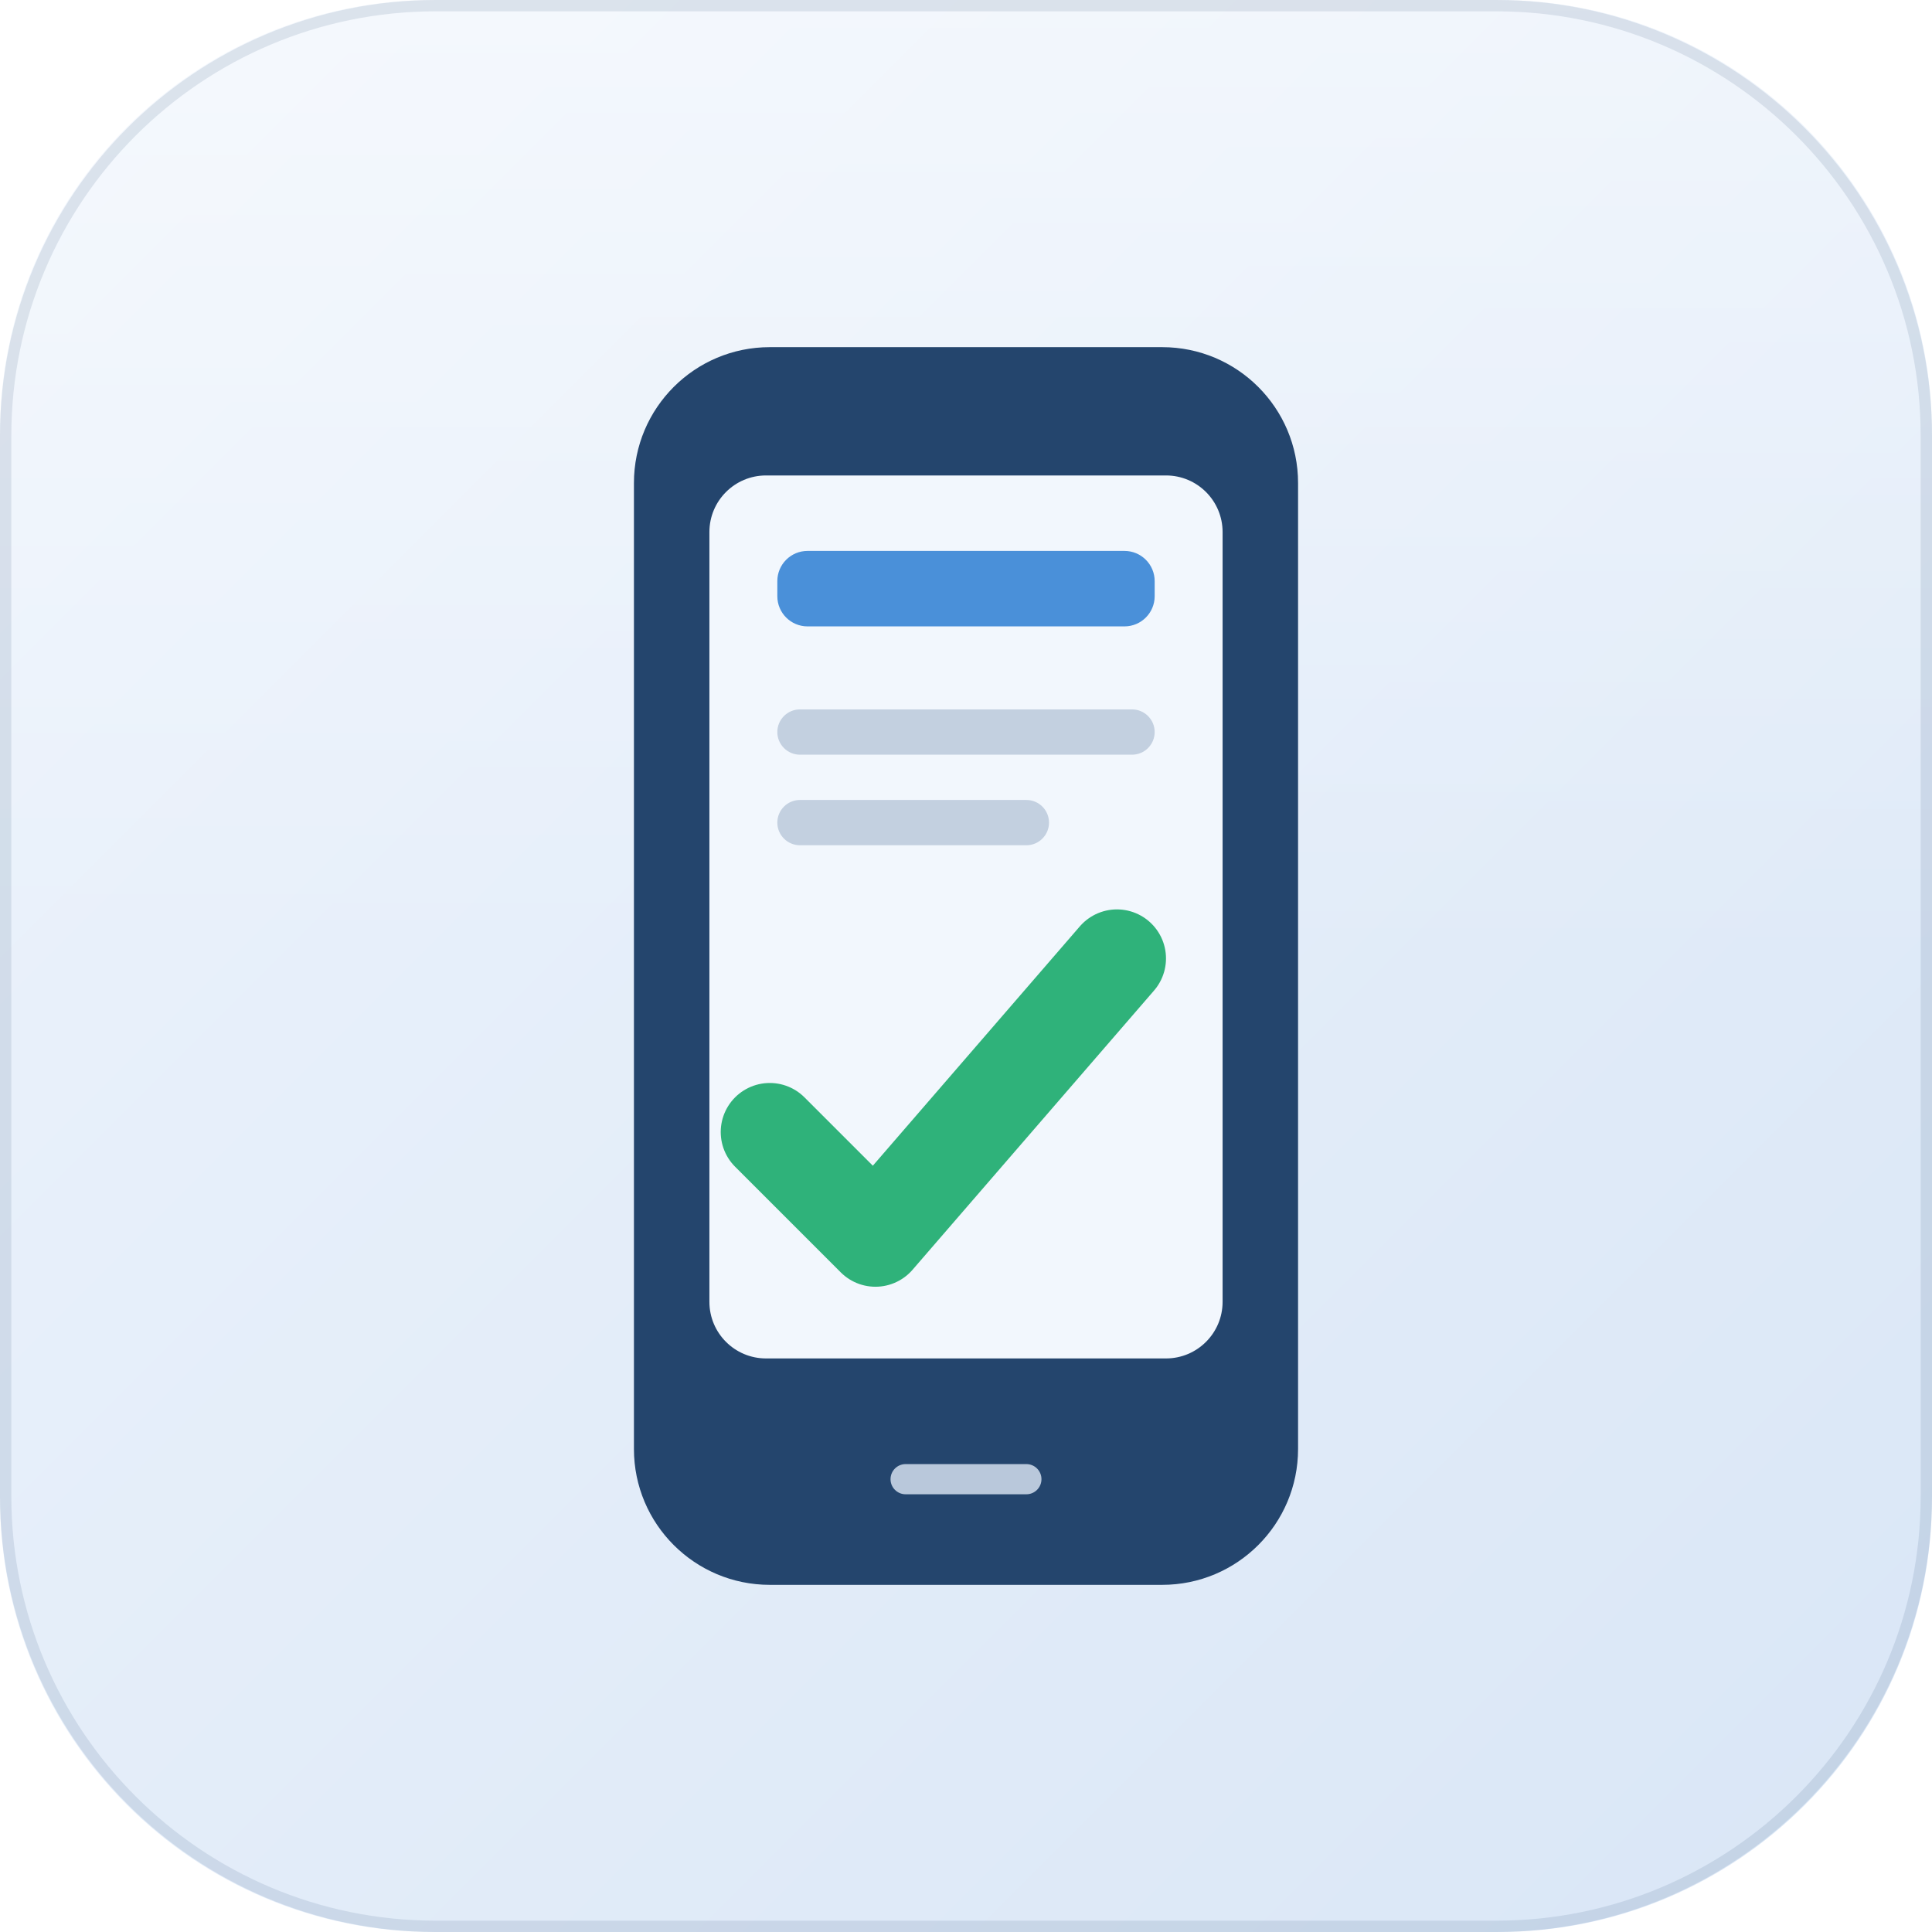
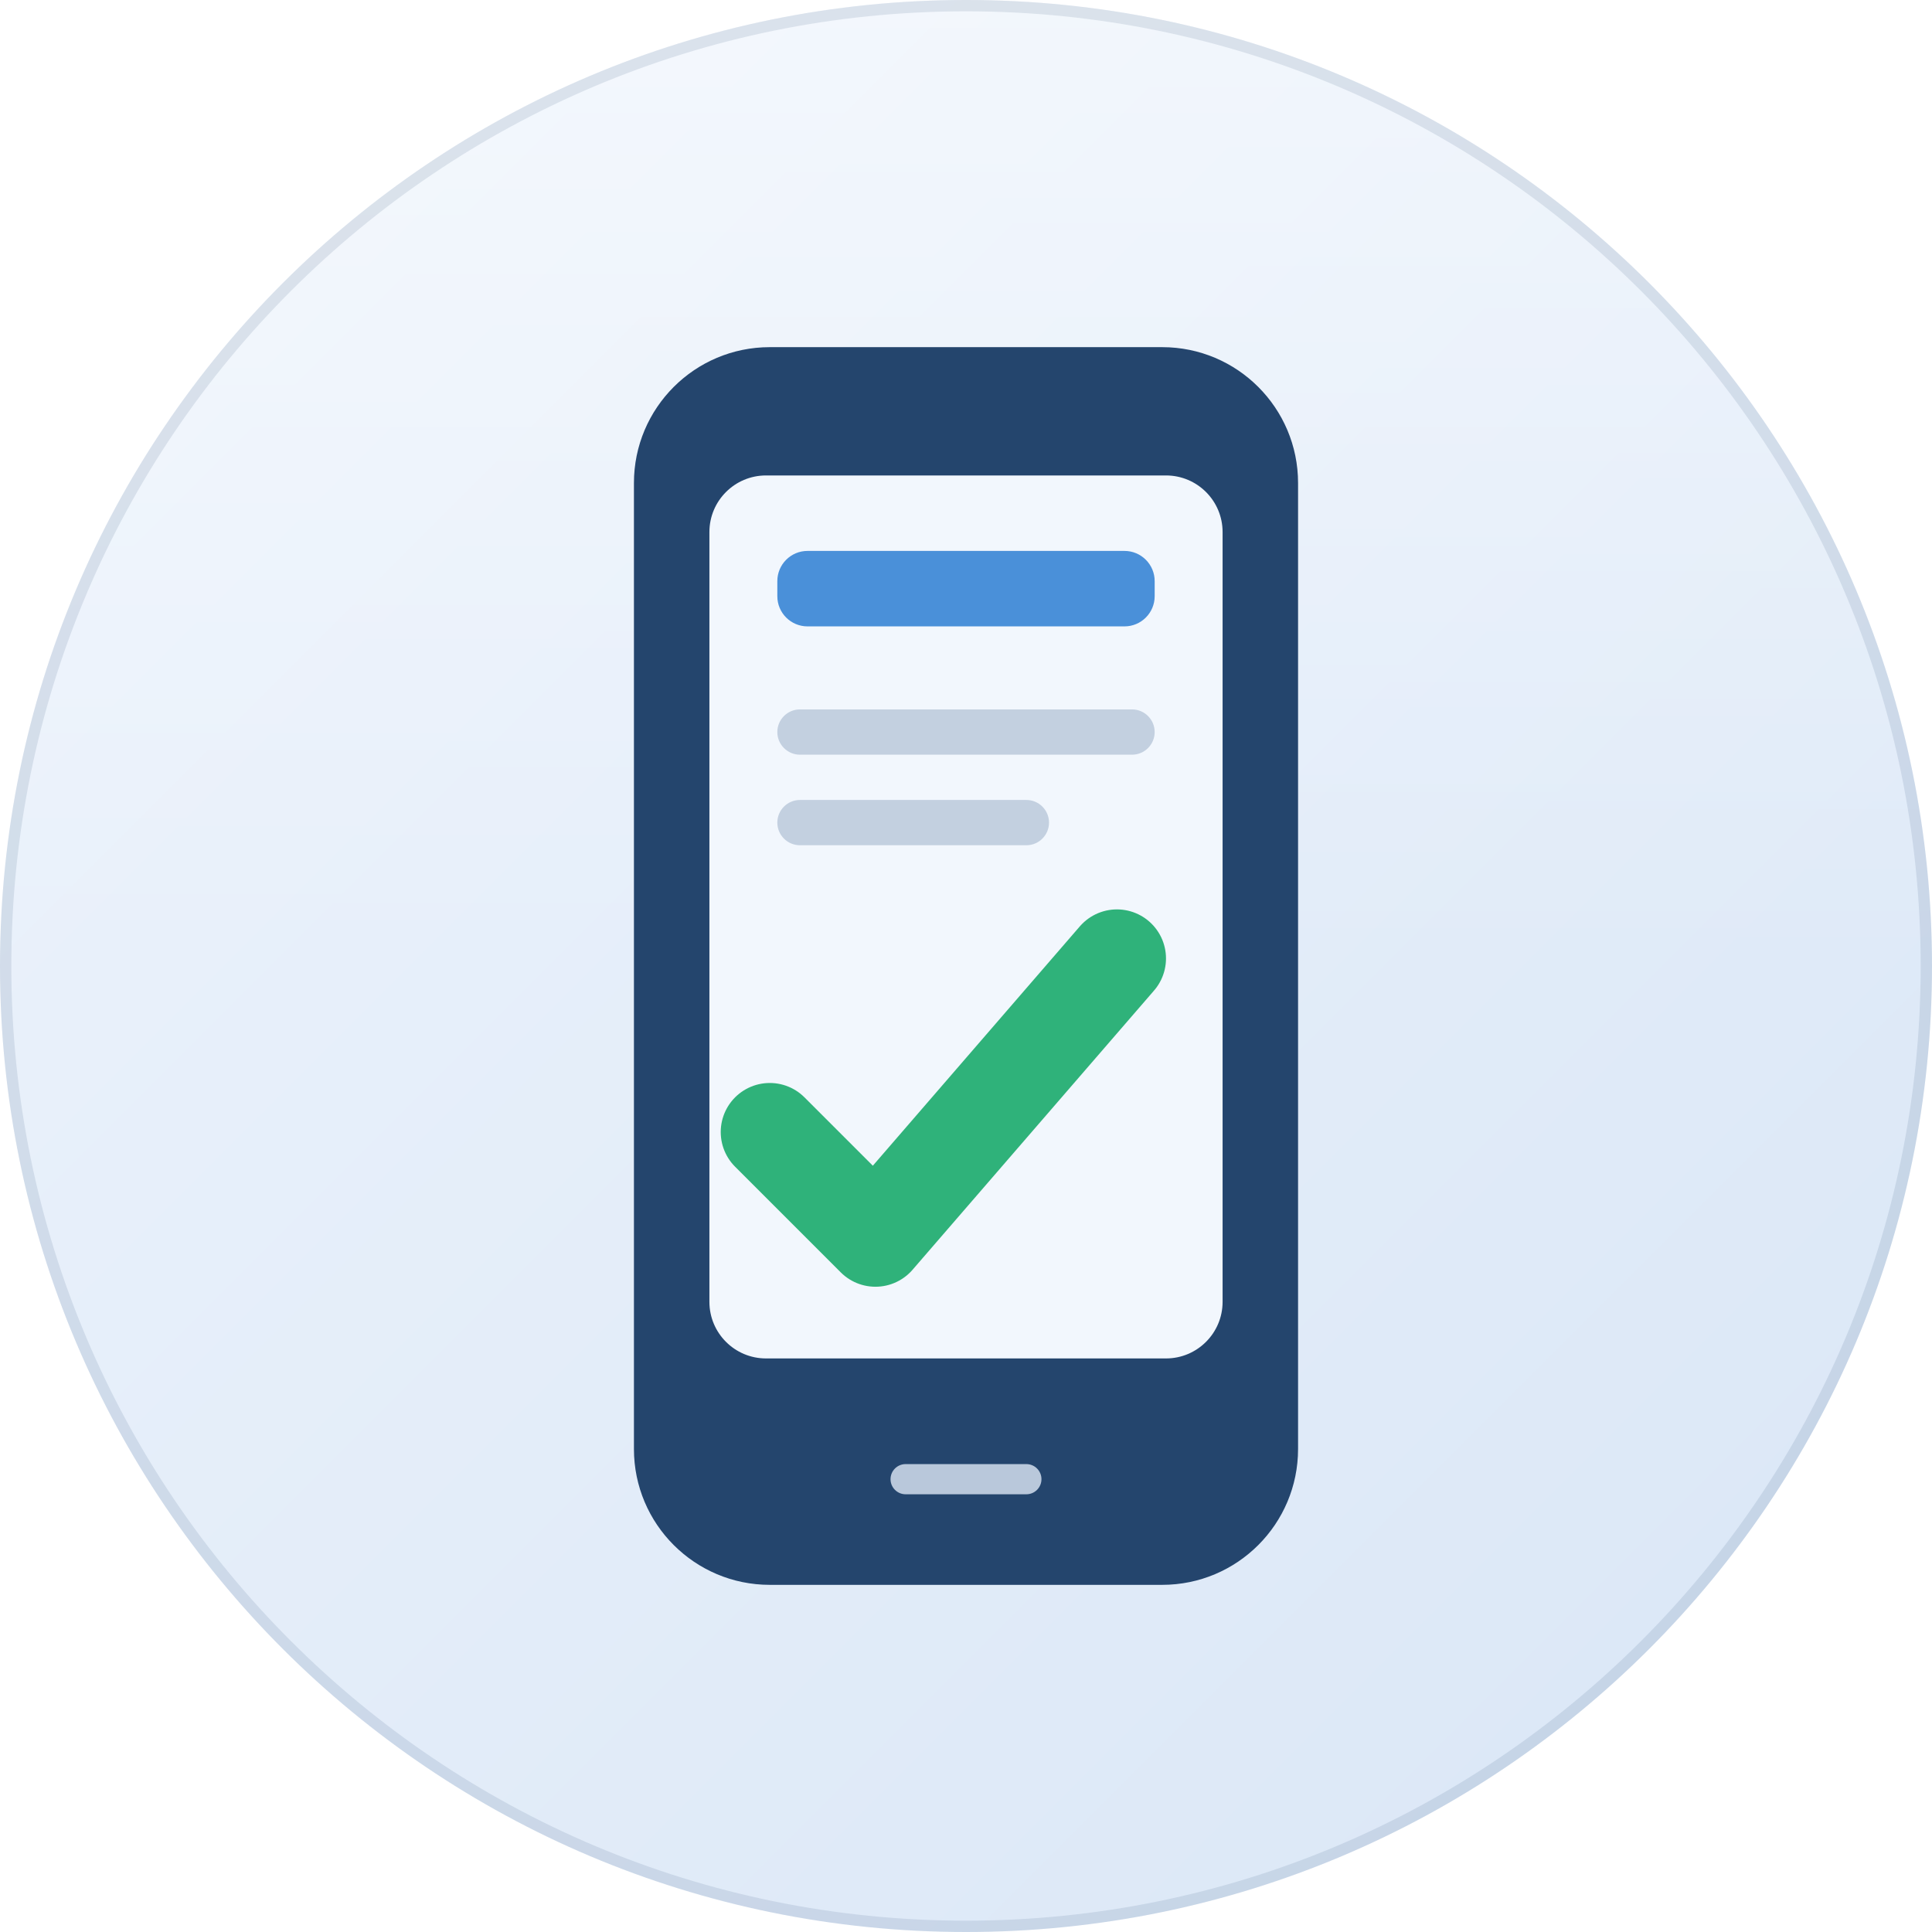
<svg xmlns="http://www.w3.org/2000/svg" width="512" height="512" viewBox="0 0 512 512">
  <defs>
    <linearGradient id="bg" x1="0" y1="0" x2="1" y2="1">
      <stop offset="0" stop-color="#eef4fc" />
      <stop offset="1" stop-color="#d9e6f6" />
    </linearGradient>
    <linearGradient id="sheen" x1="0" y1="0" x2="0" y2="1">
      <stop offset="0" stop-color="#ffffff" stop-opacity=".45" />
      <stop offset=".5" stop-color="#ffffff" stop-opacity="0" />
    </linearGradient>
  </defs>
-   <rect width="512" height="512" rx="115" fill="url(#bg)" />
-   <rect width="512" height="512" rx="115" fill="url(#sheen)" />
-   <rect x="1.5" y="1.5" width="509" height="509" rx="114" fill="none" stroke="#24456d" stroke-opacity="0.12" stroke-width="3" />
+   <circle cx="256" cy="256" r="256" fill="url(#bg)" />
+   <circle cx="256" cy="256" r="256" fill="url(#sheen)" />
+   <circle cx="256" cy="256" r="254.5" fill="none" stroke="#24456d" stroke-opacity="0.12" stroke-width="3" />
  <rect x="168" y="92" width="176" height="328" rx="36" fill="#24456d" />
  <rect x="188" y="126" width="136" height="234" rx="15" fill="#f2f7fd" />
  <rect x="206" y="146" width="100" height="20" rx="8" fill="#4a90d9" />
  <rect x="206" y="188" width="100" height="12" rx="6" fill="#c3d0e0" />
  <rect x="206" y="212" width="72" height="12" rx="6" fill="#c3d0e0" />
  <path d="M204 300 l28 28 l64 -74" fill="none" stroke="#2fb27a" stroke-width="26" stroke-linecap="round" stroke-linejoin="round" />
  <rect x="236" y="388" width="40" height="8" rx="4" fill="#b9c8db" />
</svg>
